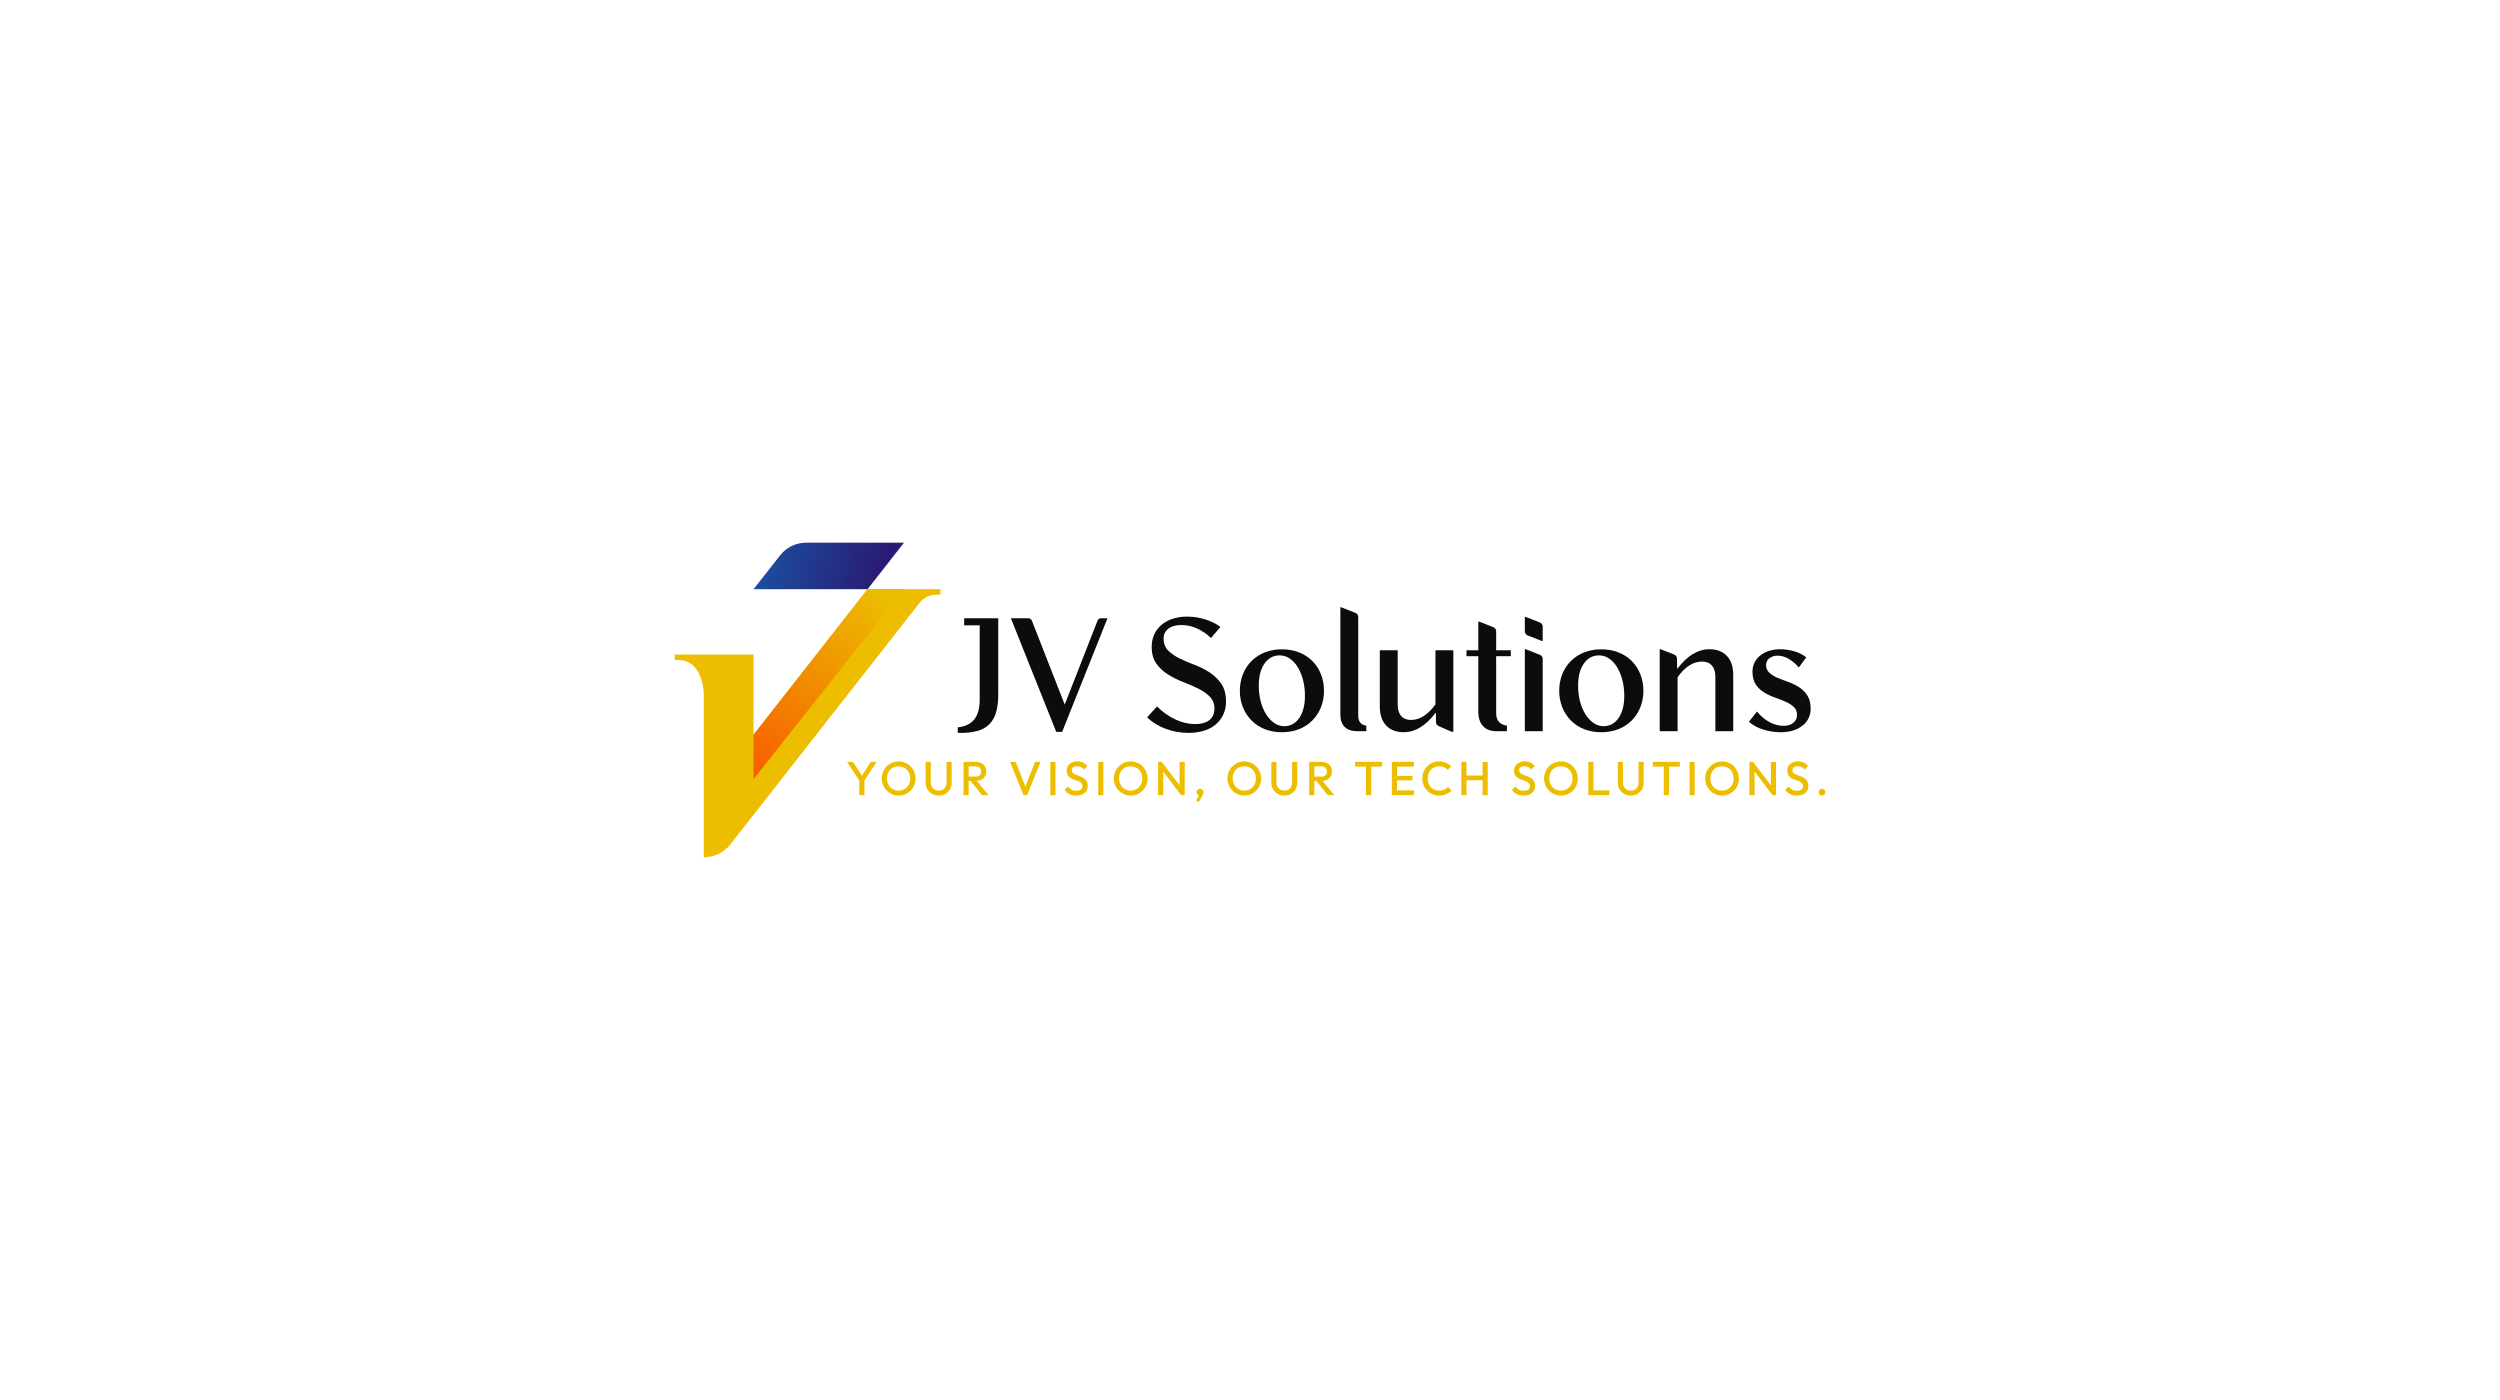
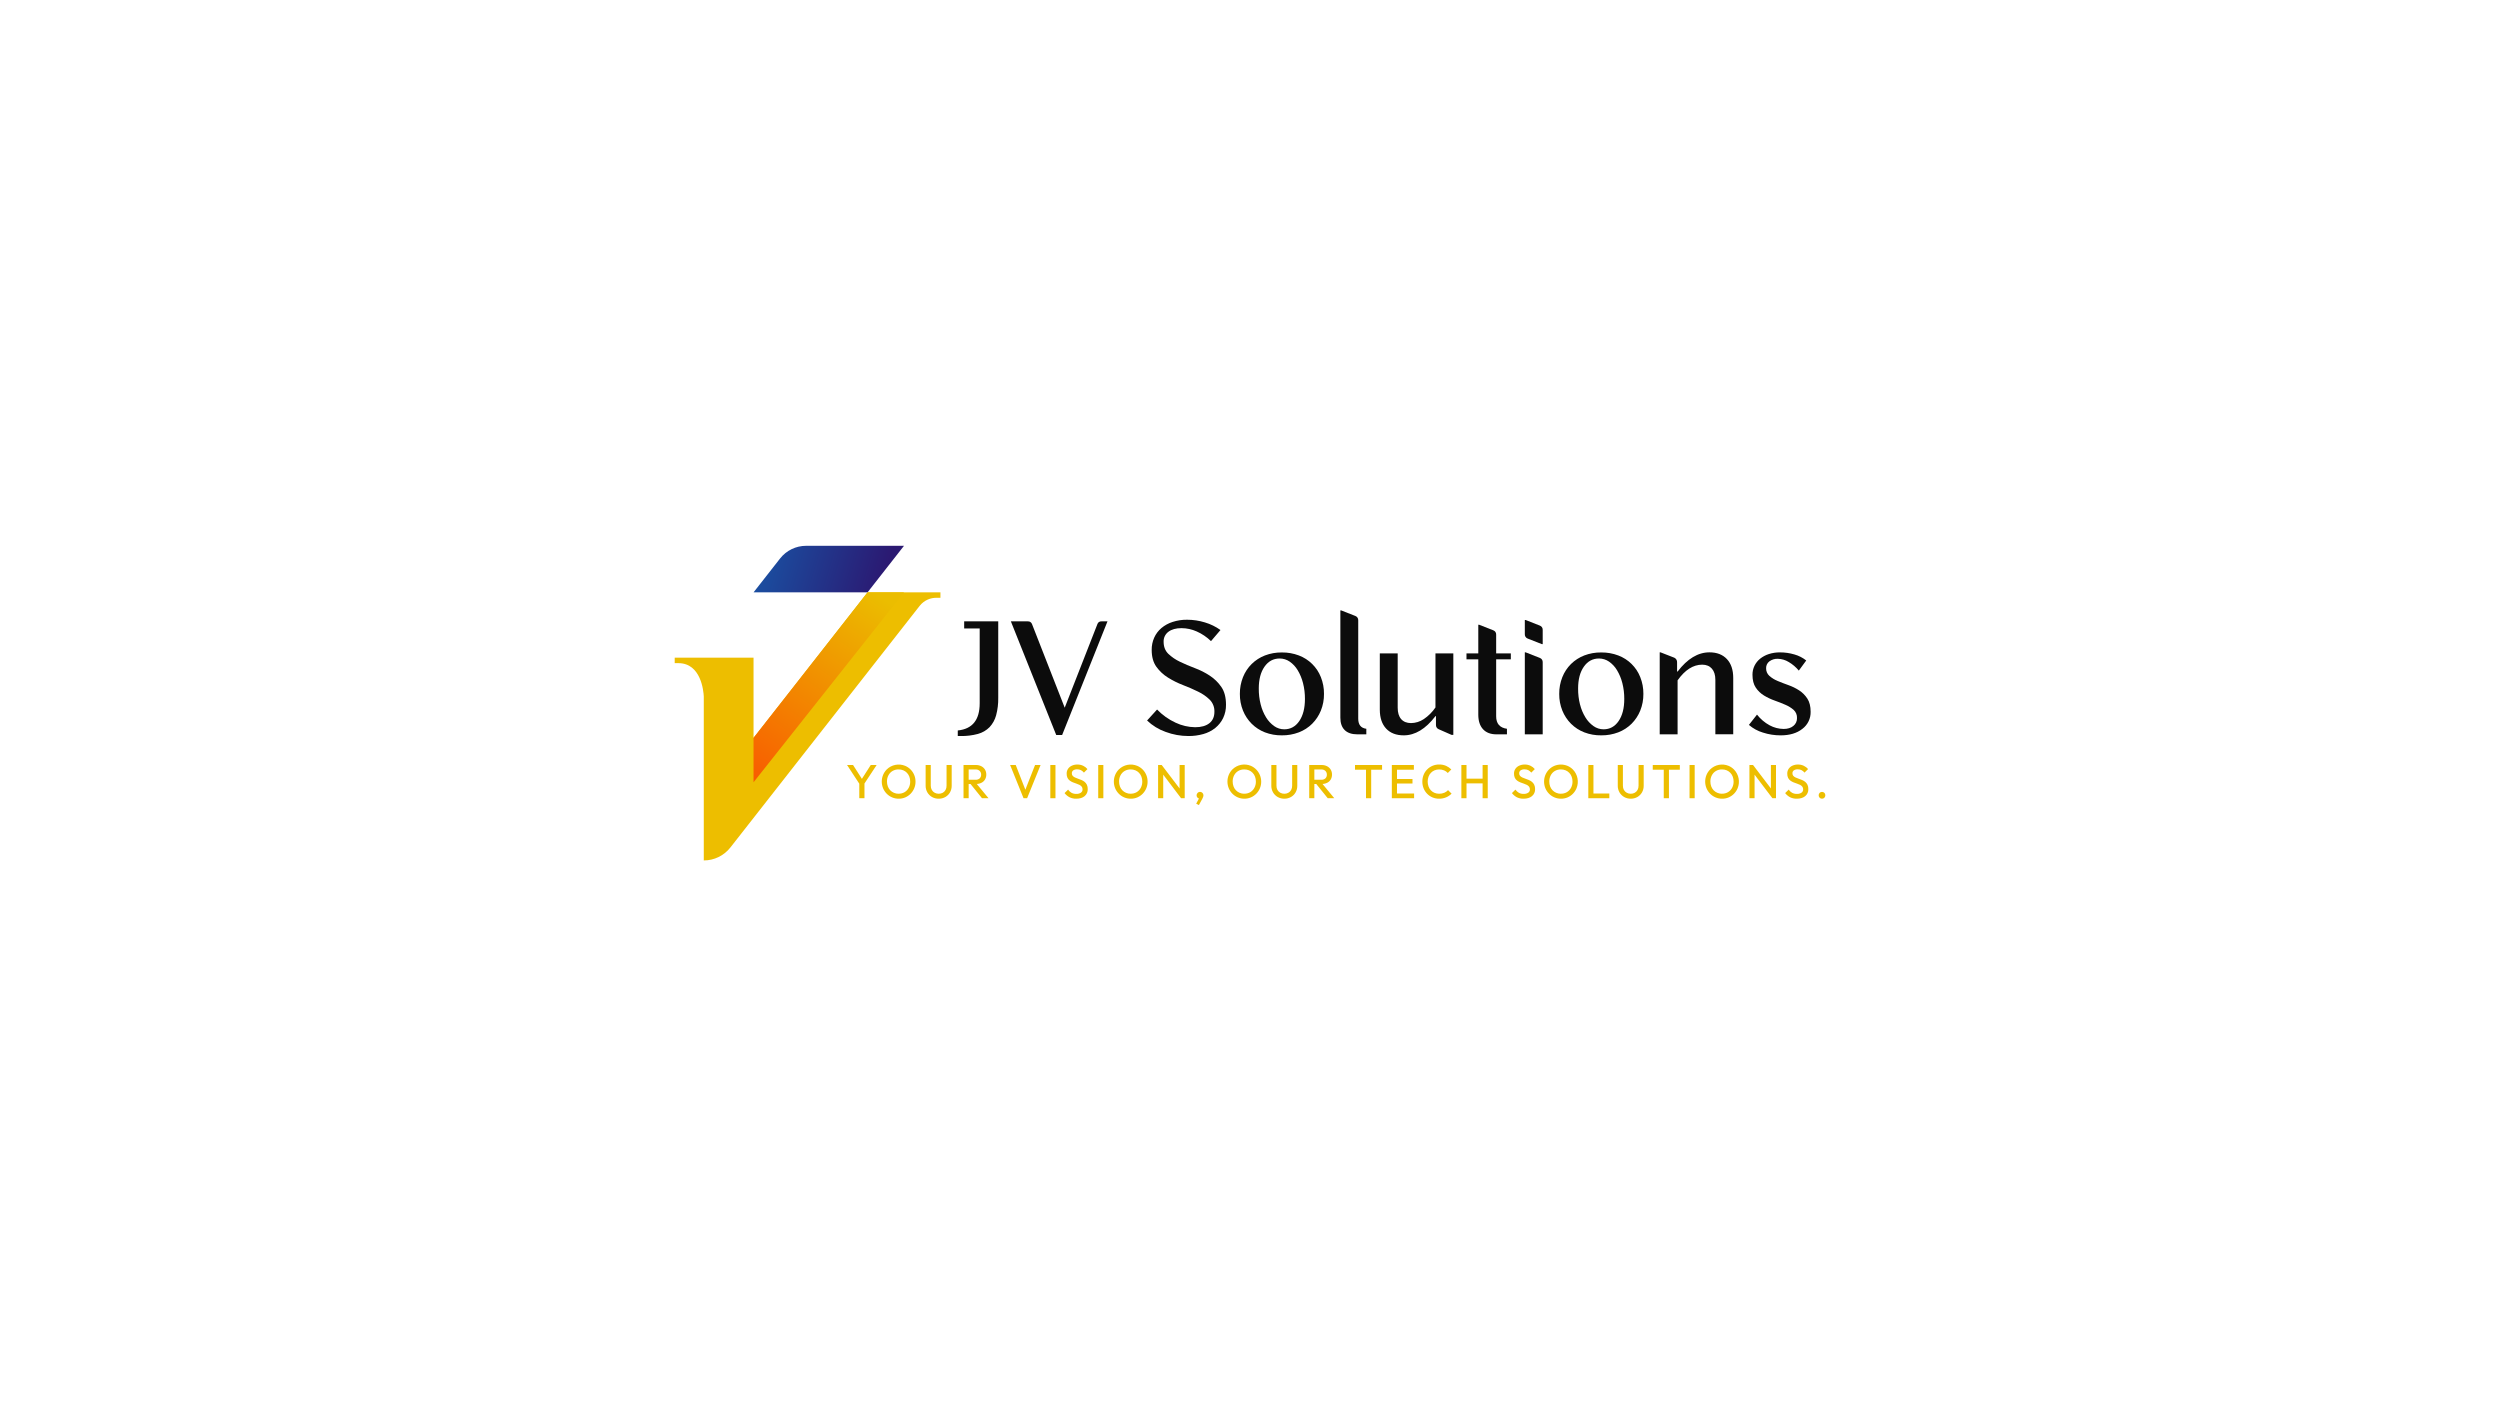
- <svg xmlns="http://www.w3.org/2000/svg" viewBox="0 0 2500 1400">
+ <svg xmlns="http://www.w3.org/2000/svg" width="400" height="225" viewBox="0 0 2500 1400">
  <defs>
    <style>.cls-1{fill:#edbe00;}.cls-2{fill:url(#linear-gradient);}.cls-3{fill:#0c0c0c;}.cls-4{fill:url(#linear-gradient-2);}.cls-5{fill:none;}</style>
    <linearGradient id="linear-gradient" x1="583.44" y1="491.56" x2="881.61" y2="581.95" gradientUnits="userSpaceOnUse">
      <stop offset="0" stop-color="#00a2e9" />
      <stop offset="1" stop-color="#2b1972" />
    </linearGradient>
    <linearGradient id="linear-gradient-2" x1="679.66" y1="872.14" x2="878.44" y2="591.97" gradientUnits="userSpaceOnUse">
      <stop offset="0" stop-color="#ff2800" />
      <stop offset="1" stop-color="#ebbd00" />
    </linearGradient>
  </defs>
  <g id="Layer_2" data-name="Layer 2">
    <g id="Layer_2-2" data-name="Layer 2">
      <path class="cls-1" d="M703.78,654.54h49.76v80.17l114-145.52h72.89v5.48H936.9A21,21,0,0,0,920,602.34c-.34.41-.66.82-1,1.25-.06.08-.13.15-.17.21L730.37,844.38a33.79,33.79,0,0,1-26.59,12.94h0v-164c-.26-5.26-2.67-33.31-25.49-33.31h-3.58v-5.48Z" />
      <path class="cls-2" d="M867.58,589.19,904,542.68H806.09a33.08,33.08,0,0,0-26,12.67l-26.51,33.84Z" />
      <path class="cls-3" d="M996.13,712.16a28.08,28.08,0,0,1-6.58,11.89,26,26,0,0,1-11.63,6.75,62.08,62.08,0,0,1-17.29,2.1h-2.86v-5.56q21.91-2.19,21.92-27.15V625.32H964.17v-7.08h34.07v76.39A63.62,63.62,0,0,1,996.13,712.16Z" />
      <path class="cls-3" d="M1032,620.94l32.71,83.64,32.71-83.64a3.94,3.94,0,0,1,4-2.7h6.07l-45.36,113.65h-5.9l-45.36-113.65h17A4.12,4.12,0,0,1,1032,620.94Z" />
      <path class="cls-3" d="M1211,638a49.42,49.42,0,0,0-14.33-9.7,37.94,37.94,0,0,0-15.18-3.28q-8.26,0-13.07,3.62a11.87,11.87,0,0,0-4.8,10q0,7.43,4.64,12a43.7,43.7,0,0,0,11.55,7.92q6.92,3.38,15,6.41a74.67,74.67,0,0,1,15,7.59,41.67,41.67,0,0,1,11.55,11.29q4.63,6.75,4.64,17.71a30,30,0,0,1-2.87,13.41,29.22,29.22,0,0,1-7.84,9.86,33.43,33.43,0,0,1-11.89,6.07,53.18,53.18,0,0,1-15,2,64.82,64.82,0,0,1-22.77-4.13,51.89,51.89,0,0,1-18.55-11.38l10-11a61.26,61.26,0,0,0,18.47,13.15,47.25,47.25,0,0,0,19.64,4.56q9.1,0,14.17-4t5.05-11.47a16.3,16.3,0,0,0-4.63-12,43.43,43.43,0,0,0-11.64-8.1q-7-3.45-15.09-6.57a87.74,87.74,0,0,1-15.09-7.51,40.62,40.62,0,0,1-11.64-10.87q-4.63-6.49-4.63-16.78a29.34,29.34,0,0,1,2.53-12.31,27.09,27.09,0,0,1,7.16-9.53,33.16,33.16,0,0,1,11.22-6.15,45.34,45.34,0,0,1,14.5-2.2,60.35,60.35,0,0,1,17.87,2.7,52.38,52.38,0,0,1,15.51,7.59Z" />
      <path class="cls-3" d="M1243,674a38.65,38.65,0,0,1,8.69-13.15,39.17,39.17,0,0,1,13.23-8.52,45.81,45.81,0,0,1,16.95-3,46.42,46.42,0,0,1,17,3,38.06,38.06,0,0,1,22,21.67,44.16,44.16,0,0,1,3.12,16.78,43.48,43.48,0,0,1-3.12,16.69,39.64,39.64,0,0,1-8.69,13.15,38.29,38.29,0,0,1-13.32,8.6,46.22,46.22,0,0,1-17,3,45.6,45.6,0,0,1-16.95-3,38.48,38.48,0,0,1-13.23-8.6,39.64,39.64,0,0,1-8.69-13.15,43.48,43.48,0,0,1-3.12-16.69A44.16,44.16,0,0,1,1243,674Zm17.71,27.4a45.65,45.65,0,0,0,5.39,12.9,29.54,29.54,0,0,0,8.1,8.69,17.32,17.32,0,0,0,10,3.2q9.45,0,15.09-8.26t5.65-22.09a62.33,62.33,0,0,0-1.94-15.94,47.25,47.25,0,0,0-5.31-12.81,27.5,27.5,0,0,0-8-8.6,17.63,17.63,0,0,0-10-3.12q-9.45,0-15.18,8.18t-5.73,21.83A62.8,62.8,0,0,0,1260.69,701.37Z" />
      <path class="cls-3" d="M1344.66,726.92q-4.31-4.3-4.3-12.4V607.28h.84l14.16,5.56a4.35,4.35,0,0,1,2.87,4.39v98.31q0,9.11,8.09,10.11v5.57h-8.93Q1349,731.22,1344.66,726.92Z" />
      <path class="cls-3" d="M1435.46,650.28h17.87v81.44h-1.85l-12.65-5.56a4.47,4.47,0,0,1-2.87-4.55V713h-.5q-14.67,19.22-31.7,19.22-11.31,0-17.62-6.75t-6.33-18.88V650.28h17.88v54.3q0,7.41,3.45,11.38t9.87,4a23.25,23.25,0,0,0,12.81-4,43.79,43.79,0,0,0,11.64-11.63Z" />
      <path class="cls-3" d="M1496.16,656.18v57q0,11,10.79,12.47v5.57H1496.5q-8.77,0-13.49-5.14t-4.72-14.59V656.18h-11.81v-5.9h11.81V621.61h.84l14.16,5.57a4.35,4.35,0,0,1,2.87,4.38v18.72h14.67v5.9Z" />
      <path class="cls-3" d="M1542.7,641h-.85l-14.16-5.56a4.36,4.36,0,0,1-2.87-4.38V616.89h.84l14.17,5.57a4.34,4.34,0,0,1,2.87,4.38Zm0,90.22h-17.88v-82h.84l14.17,5.56a4.36,4.36,0,0,1,2.87,4.39Z" />
      <path class="cls-3" d="M1562.34,674a38.63,38.63,0,0,1,8.68-13.15,39.12,39.12,0,0,1,13.24-8.52,45.73,45.73,0,0,1,17-3,46.42,46.42,0,0,1,17,3,38,38,0,0,1,22,21.67,44.16,44.16,0,0,1,3.12,16.78,43.48,43.48,0,0,1-3.12,16.69,39.62,39.62,0,0,1-8.68,13.15,38.29,38.29,0,0,1-13.32,8.6,46.22,46.22,0,0,1-17,3,45.53,45.53,0,0,1-17-3,38.42,38.42,0,0,1-13.24-8.6,39.62,39.62,0,0,1-8.68-13.15,43.48,43.48,0,0,1-3.12-16.69A44.16,44.16,0,0,1,1562.34,674Zm17.7,27.4a45.66,45.66,0,0,0,5.4,12.9,29.38,29.38,0,0,0,8.09,8.69,17.35,17.35,0,0,0,10,3.2q9.43,0,15.09-8.26t5.65-22.09a62.33,62.33,0,0,0-1.94-15.94,47.56,47.56,0,0,0-5.31-12.81,27.5,27.5,0,0,0-8-8.6,17.66,17.66,0,0,0-10-3.12q-9.43,0-15.17,8.18t-5.74,21.83A63.25,63.25,0,0,0,1580,701.37Z" />
      <path class="cls-3" d="M1659.71,731.22v-82h.85l13.82,5.39a4.84,4.84,0,0,1,2.7,4.72v9.11h.51q14.67-19.23,31.87-19.22,11.13,0,17.45,6.74t6.32,18.89v56.32h-17.87V676.75q0-7.25-3.46-11.21t-9.69-4q-13.5,0-24.62,15.68v54Z" />
      <path class="cls-3" d="M1757,711.49a40.89,40.89,0,0,0,12.65,10.71,30,30,0,0,0,14,3.62c4,0,7.28-1,9.69-3A9.6,9.6,0,0,0,1797,715a10.45,10.45,0,0,0-3.29-8.18,30.9,30.9,0,0,0-8.26-5.14q-5-2.19-10.71-4.22a56.61,56.61,0,0,1-10.71-5.06,26.45,26.45,0,0,1-8.26-7.92q-3.29-4.89-3.29-12.82a20.23,20.23,0,0,1,2-9,20.89,20.89,0,0,1,5.64-7.08,27.41,27.41,0,0,1,8.69-4.64,35.12,35.12,0,0,1,11.13-1.68,50.4,50.4,0,0,1,14.58,2.1,33.48,33.48,0,0,1,11.72,6l-7.42,10.12a37.91,37.91,0,0,0-10.11-8.6,21.59,21.59,0,0,0-10.8-3.21,13.23,13.23,0,0,0-8.6,2.62,8.23,8.23,0,0,0-3.2,6.66,10,10,0,0,0,3.29,7.84,29.56,29.56,0,0,0,8.26,5.06q5,2.1,10.71,4.13a51.13,51.13,0,0,1,10.71,5.23,27.57,27.57,0,0,1,8.26,8.26q3.29,5.06,3.29,13.15a20.72,20.72,0,0,1-8.27,17.12q-8.25,6.5-21.75,6.49a57.26,57.26,0,0,1-17.7-2.78,38,38,0,0,1-14-7.67Z" />
      <polygon class="cls-4" points="867.58 589.19 753.54 734.71 753.54 779.15 904.03 589.19 867.58 589.19" />
      <path class="cls-1" d="M860.05,781.73l-13-19.85h6l10.23,16h-2.76l10.24-16h5.9l-13.09,19.85Zm-.76,13.37V778.44h5.18V795.1Z" />
      <path class="cls-1" d="M898.7,795.58a16.65,16.65,0,0,1-12-5,17.32,17.32,0,0,1-3.62-5.44,17.61,17.61,0,0,1,0-13.33,17.42,17.42,0,0,1,3.59-5.43,17.06,17.06,0,0,1,18.57-3.64,16.82,16.82,0,0,1,5.35,3.64,17.11,17.11,0,0,1,4.93,12.14,16.94,16.94,0,0,1-1.31,6.66,17.33,17.33,0,0,1-3.6,5.43,16.73,16.73,0,0,1-5.33,3.66A16.17,16.17,0,0,1,898.7,795.58Zm-.1-5a11.53,11.53,0,0,0,6-1.55,11,11,0,0,0,4.09-4.31,13,13,0,0,0,1.5-6.33,13.45,13.45,0,0,0-.85-4.88,11.54,11.54,0,0,0-2.41-3.83,10.7,10.7,0,0,0-3.66-2.5,12.24,12.24,0,0,0-4.69-.88,11.53,11.53,0,0,0-6,1.53,10.85,10.85,0,0,0-4.1,4.26,12.87,12.87,0,0,0-1.5,6.3,13.84,13.84,0,0,0,.86,4.93,10.88,10.88,0,0,0,6.07,6.35A11.57,11.57,0,0,0,898.6,790.63Z" />
      <path class="cls-1" d="M938.72,795.58a13.35,13.35,0,0,1-6.71-1.69,12.5,12.5,0,0,1-4.66-4.64,13.07,13.07,0,0,1-1.72-6.67v-20.7h5.14v20.66a8.38,8.38,0,0,0,1.05,4.28,7.35,7.35,0,0,0,2.86,2.81,8.76,8.76,0,0,0,8.09,0,7.09,7.09,0,0,0,2.78-2.81,8.5,8.5,0,0,0,1-4.26v-20.7h5.14v20.75a13.09,13.09,0,0,1-1.69,6.64,12.49,12.49,0,0,1-4.62,4.62A13.2,13.2,0,0,1,938.72,795.58Z" />
      <path class="cls-1" d="M963.52,795.1V761.88h5.14V795.1ZM967,780.87v-4.24h8.57a5.75,5.75,0,0,0,4.12-1.38,5,5,0,0,0,1.45-3.76,5.05,5.05,0,0,0-1.43-3.66,5.41,5.41,0,0,0-4.09-1.48H967v-4.47h8.85a11.59,11.59,0,0,1,5.5,1.24A9,9,0,0,1,985,766.5a9.29,9.29,0,0,1,1.29,4.9,9.52,9.52,0,0,1-1.29,5,8.52,8.52,0,0,1-3.64,3.3,12.21,12.21,0,0,1-5.5,1.17Zm15,14.23-11.75-14.56,4.81-1.76,13.47,16.32Z" />
      <path class="cls-1" d="M1023.54,795.1l-13.42-33.22h5.61l10.62,27.27h-2l10.71-27.27h5.53l-13.47,33.22Z" />
      <path class="cls-1" d="M1050.33,795.1V761.88h5.14V795.1Z" />
      <path class="cls-1" d="M1076.23,795.58a14.38,14.38,0,0,1-6.67-1.43,15.32,15.32,0,0,1-5-4.19l3.53-3.47a10.41,10.41,0,0,0,3.37,3.16,9.75,9.75,0,0,0,4.91,1.12,7.65,7.65,0,0,0,4.49-1.19,3.79,3.79,0,0,0,1.69-3.29,4.31,4.31,0,0,0-.85-2.78,6.78,6.78,0,0,0-2.26-1.78,21.35,21.35,0,0,0-3.12-1.27c-1.14-.36-2.28-.77-3.4-1.23a14.36,14.36,0,0,1-3.12-1.74,7.77,7.77,0,0,1-2.29-2.71,9.28,9.28,0,0,1-.85-4.24,8.24,8.24,0,0,1,1.43-4.92,9.23,9.23,0,0,1,3.85-3.12,13.16,13.16,0,0,1,5.47-1.1,12.91,12.91,0,0,1,5.83,1.29,12.38,12.38,0,0,1,4.22,3.28l-3.53,3.52a9.88,9.88,0,0,0-3-2.47,7.9,7.9,0,0,0-3.64-.81,6.64,6.64,0,0,0-4,1,3.41,3.41,0,0,0-1.45,3,3.63,3.63,0,0,0,.85,2.52,7.13,7.13,0,0,0,2.26,1.62,31.2,31.2,0,0,0,3.12,1.24c1.14.38,2.28.81,3.4,1.28a13.54,13.54,0,0,1,3.1,1.83,8.62,8.62,0,0,1,2.28,2.88,9.85,9.85,0,0,1,.88,4.43,8.62,8.62,0,0,1-3.11,7Q1081.56,795.58,1076.23,795.58Z" />
      <path class="cls-1" d="M1098.22,795.1V761.88h5.14V795.1Z" />
      <path class="cls-1" d="M1130.77,795.58a16.65,16.65,0,0,1-12-5,17.29,17.29,0,0,1-3.61-5.44,17.61,17.61,0,0,1,0-13.33,17.42,17.42,0,0,1,3.59-5.43,17,17,0,0,1,18.56-3.64,16.86,16.86,0,0,1,5.36,3.64,17.17,17.17,0,0,1,3.61,5.45,17,17,0,0,1,1.31,6.69,16.77,16.77,0,0,1-1.31,6.66,17.31,17.31,0,0,1-3.59,5.43,16.73,16.73,0,0,1-5.33,3.66A16.18,16.18,0,0,1,1130.77,795.58Zm-.09-5a11.55,11.55,0,0,0,6-1.55,11,11,0,0,0,4.09-4.31,13,13,0,0,0,1.5-6.33,13.45,13.45,0,0,0-.86-4.88,11.52,11.52,0,0,0-2.4-3.83,10.64,10.64,0,0,0-3.67-2.5,12.19,12.19,0,0,0-4.68-.88,11.54,11.54,0,0,0-6,1.53,10.83,10.83,0,0,0-4.09,4.26,12.87,12.87,0,0,0-1.5,6.3,13.84,13.84,0,0,0,.86,4.93,10.88,10.88,0,0,0,6.07,6.35A11.54,11.54,0,0,0,1130.68,790.63Z" />
      <path class="cls-1" d="M1158.09,795.1V761.88h3.57l1.57,6V795.1Zm23,0-20-26.37.62-6.85,20.09,26.37Zm0,0-1.52-5.57V761.88h5.14V795.1Z" />
      <path class="cls-1" d="M1196.21,800.57l3.15-6,1.71-.42a3,3,0,0,1-.67.92,1.25,1.25,0,0,1-.9.36,2.72,2.72,0,0,1-2-.9,3.1,3.1,0,0,1-.91-2.29,3.49,3.49,0,0,1,1-2.47,3.34,3.34,0,0,1,4.86,0,3.36,3.36,0,0,1,1,2.47,4.58,4.58,0,0,1-.26,1.43,15.42,15.42,0,0,1-.88,2l-3.42,6.28Z" />
      <path class="cls-1" d="M1244.38,795.58a16.48,16.48,0,0,1-6.64-1.34,16.66,16.66,0,0,1-5.38-3.69,17.29,17.29,0,0,1-3.61-5.44,17.61,17.61,0,0,1,0-13.33,17.42,17.42,0,0,1,3.59-5.43,17,17,0,0,1,18.56-3.64,17.33,17.33,0,0,1,9,22.44,17.31,17.31,0,0,1-3.59,5.43,16.73,16.73,0,0,1-5.33,3.66A16.18,16.18,0,0,1,1244.38,795.58Zm-.09-5a11.55,11.55,0,0,0,6-1.55,11,11,0,0,0,4.09-4.31,13,13,0,0,0,1.5-6.33,13.45,13.45,0,0,0-.86-4.88,11.52,11.52,0,0,0-2.4-3.83,10.64,10.64,0,0,0-3.67-2.5,12.19,12.19,0,0,0-4.68-.88,11.54,11.54,0,0,0-6,1.53,10.83,10.83,0,0,0-4.09,4.26,12.87,12.87,0,0,0-1.5,6.3,13.84,13.84,0,0,0,.86,4.93,10.88,10.88,0,0,0,6.07,6.35A11.54,11.54,0,0,0,1244.29,790.63Z" />
      <path class="cls-1" d="M1284.41,795.58a13.32,13.32,0,0,1-6.71-1.69,12.6,12.6,0,0,1-4.67-4.64,13.06,13.06,0,0,1-1.71-6.67v-20.7h5.14v20.66a8.38,8.38,0,0,0,1,4.28,7.4,7.4,0,0,0,2.85,2.81,8.32,8.32,0,0,0,4.05,1,8.19,8.19,0,0,0,4-1,7.05,7.05,0,0,0,2.79-2.81,8.61,8.61,0,0,0,1-4.26v-20.7h5.14v20.75a13,13,0,0,1-1.69,6.64,12.39,12.39,0,0,1-4.61,4.62A13.22,13.22,0,0,1,1284.41,795.58Z" />
      <path class="cls-1" d="M1309.21,795.1V761.88h5.14V795.1Zm3.52-14.23v-4.24h8.57a5.74,5.74,0,0,0,4.11-1.38,4.93,4.93,0,0,0,1.45-3.76,5,5,0,0,0-1.42-3.66,5.44,5.44,0,0,0-4.1-1.48h-8.61v-4.47h8.85a11.59,11.59,0,0,1,5.5,1.24,9,9,0,0,1,3.64,3.38,9.28,9.28,0,0,1,1.28,4.9,9.52,9.52,0,0,1-1.28,5,8.57,8.57,0,0,1-3.64,3.3,12.21,12.21,0,0,1-5.5,1.17Zm15,14.23L1316,780.54l4.81-1.76,13.47,16.32Z" />
      <path class="cls-1" d="M1355,766.59v-4.71h27.08v4.71Zm11,28.51V762.83h5.19V795.1Z" />
      <path class="cls-1" d="M1391.83,795.1V761.88H1397V795.1Zm3.52-28.51v-4.71h18.52v4.71Zm0,13.8v-4.52h17.14v4.52Zm0,14.71v-4.71h18.76v4.71Z" />
      <path class="cls-1" d="M1439.1,795.58a16.75,16.75,0,0,1-6.67-1.31,16.29,16.29,0,0,1-5.33-3.67,16.49,16.49,0,0,1-3.52-5.45,17.65,17.65,0,0,1-1.24-6.66,17.88,17.88,0,0,1,1.24-6.69,16.06,16.06,0,0,1,3.5-5.42,16.64,16.64,0,0,1,12-5,16.83,16.83,0,0,1,7,1.34,17.4,17.4,0,0,1,5.24,3.61l-3.52,3.52a10.67,10.67,0,0,0-3.69-2.59,12.66,12.66,0,0,0-5-.93,11.78,11.78,0,0,0-4.57.88,10.71,10.71,0,0,0-3.64,2.5,11.1,11.1,0,0,0-2.38,3.86,14.71,14.71,0,0,0,0,9.8,11.1,11.1,0,0,0,2.38,3.86,10.71,10.71,0,0,0,3.64,2.5,11.89,11.89,0,0,0,4.62.88,12.82,12.82,0,0,0,5.21-1,10.85,10.85,0,0,0,3.69-2.61l3.52,3.52a16.72,16.72,0,0,1-5.38,3.66A17.61,17.61,0,0,1,1439.1,795.58Z" />
      <path class="cls-1" d="M1461.37,795.1V761.88h5.14V795.1Zm3.52-14.85v-4.71h18.85v4.71Zm17.71,14.85V761.88h5.14V795.1Z" />
      <path class="cls-1" d="M1523.53,795.58a14.37,14.37,0,0,1-6.66-1.43,15.32,15.32,0,0,1-4.95-4.19l3.52-3.47a10.44,10.44,0,0,0,3.38,3.16,9.68,9.68,0,0,0,4.9,1.12,7.71,7.71,0,0,0,4.5-1.19,3.82,3.82,0,0,0,1.69-3.29,4.31,4.31,0,0,0-.86-2.78,6.68,6.68,0,0,0-2.26-1.78,21.35,21.35,0,0,0-3.12-1.27c-1.14-.36-2.27-.77-3.4-1.23a14.36,14.36,0,0,1-3.12-1.74,7.64,7.64,0,0,1-2.28-2.71,9.27,9.27,0,0,1-.86-4.24,8.31,8.31,0,0,1,1.43-4.92,9.29,9.29,0,0,1,3.85-3.12,13.21,13.21,0,0,1,5.48-1.1,12.94,12.94,0,0,1,5.83,1.29,12.34,12.34,0,0,1,4.21,3.28l-3.52,3.52a10,10,0,0,0-3-2.47,8,8,0,0,0-3.65-.81,6.66,6.66,0,0,0-4,1,3.41,3.41,0,0,0-1.45,3,3.59,3.59,0,0,0,.86,2.52,7,7,0,0,0,2.26,1.62,30.06,30.06,0,0,0,3.11,1.24c1.15.38,2.28.81,3.41,1.28a13.69,13.69,0,0,1,3.09,1.83,8.53,8.53,0,0,1,2.29,2.88,10,10,0,0,1,.88,4.43,8.6,8.6,0,0,1-3.12,7Q1528.86,795.58,1523.53,795.58Z" />
      <path class="cls-1" d="M1561,795.58a16.65,16.65,0,0,1-12-5,17.32,17.32,0,0,1-3.62-5.44,17.61,17.61,0,0,1,0-13.33,17.28,17.28,0,0,1,3.6-5.43,16.4,16.4,0,0,1,5.33-3.64,17.36,17.36,0,0,1,13.23,0,16.82,16.82,0,0,1,5.35,3.64,17.47,17.47,0,0,1,3.62,18.8,17.31,17.31,0,0,1-3.59,5.43,16.84,16.84,0,0,1-5.33,3.66A16.25,16.25,0,0,1,1561,795.58Zm-.1-5a11.53,11.53,0,0,0,6-1.55,11.05,11.05,0,0,0,4.1-4.31,13,13,0,0,0,1.5-6.33,13.45,13.45,0,0,0-.86-4.88,11.38,11.38,0,0,0-2.41-3.83,10.7,10.7,0,0,0-3.66-2.5,12.21,12.21,0,0,0-4.69-.88,11.53,11.53,0,0,0-6,1.53,10.76,10.76,0,0,0-4.09,4.26,12.87,12.87,0,0,0-1.5,6.3,13.84,13.84,0,0,0,.85,4.93,11,11,0,0,0,6.07,6.35A11.57,11.57,0,0,0,1560.89,790.63Z" />
      <path class="cls-1" d="M1588.31,795.1V761.88h5.14V795.1Zm3.52,0v-4.71h17.51v4.71Z" />
      <path class="cls-1" d="M1630.86,795.58a13.3,13.3,0,0,1-6.71-1.69,12.53,12.53,0,0,1-4.67-4.64,13.06,13.06,0,0,1-1.71-6.67v-20.7h5.14v20.66a8.38,8.38,0,0,0,1,4.28,7.33,7.33,0,0,0,2.85,2.81,8.32,8.32,0,0,0,4,1,8.19,8.19,0,0,0,4-1,7.05,7.05,0,0,0,2.79-2.81,8.61,8.61,0,0,0,1-4.26v-20.7h5.14v20.75a13,13,0,0,1-1.69,6.64,12.39,12.39,0,0,1-4.61,4.62A13.25,13.25,0,0,1,1630.86,795.58Z" />
      <path class="cls-1" d="M1652.75,766.59v-4.71h27.08v4.71Zm11,28.51V762.83h5.19V795.1Z" />
      <path class="cls-1" d="M1689.54,795.1V761.88h5.14V795.1Z" />
      <path class="cls-1" d="M1722.1,795.58a16.65,16.65,0,0,1-12-5,17.49,17.49,0,0,1-3.62-5.44,17.61,17.61,0,0,1,0-13.33,17.45,17.45,0,0,1,3.6-5.43,17,17,0,0,1,18.56-3.64,16.82,16.82,0,0,1,5.35,3.64,17.47,17.47,0,0,1,3.62,18.8,17.31,17.31,0,0,1-3.59,5.43,16.84,16.84,0,0,1-5.33,3.66A16.18,16.18,0,0,1,1722.1,795.58Zm-.1-5a11.53,11.53,0,0,0,6-1.55,11.05,11.05,0,0,0,4.1-4.31,13,13,0,0,0,1.5-6.33,13.45,13.45,0,0,0-.86-4.88,11.52,11.52,0,0,0-2.4-3.83,10.83,10.83,0,0,0-3.67-2.5,12.21,12.21,0,0,0-4.69-.88,11.53,11.53,0,0,0-6,1.53,10.83,10.83,0,0,0-4.09,4.26,12.87,12.87,0,0,0-1.5,6.3,13.84,13.84,0,0,0,.85,4.93,11.2,11.2,0,0,0,2.41,3.85,11,11,0,0,0,3.66,2.5A11.57,11.57,0,0,0,1722,790.63Z" />
      <path class="cls-1" d="M1749.42,795.1V761.88H1753l1.57,6V795.1Zm23,0-20-26.37.62-6.85,20.08,26.37Zm0,0-1.53-5.57V761.88H1776V795.1Z" />
      <path class="cls-1" d="M1796.78,795.58a14.38,14.38,0,0,1-6.67-1.43,15.32,15.32,0,0,1-4.95-4.19l3.53-3.47a10.41,10.41,0,0,0,3.37,3.16,9.75,9.75,0,0,0,4.91,1.12,7.65,7.65,0,0,0,4.49-1.19,3.79,3.79,0,0,0,1.69-3.29,4.31,4.31,0,0,0-.85-2.78,6.78,6.78,0,0,0-2.26-1.78,21.35,21.35,0,0,0-3.12-1.27c-1.14-.36-2.28-.77-3.4-1.23a14.36,14.36,0,0,1-3.12-1.74,7.77,7.77,0,0,1-2.29-2.71,9.28,9.28,0,0,1-.85-4.24,8.24,8.24,0,0,1,1.43-4.92,9.23,9.23,0,0,1,3.85-3.12,13.16,13.16,0,0,1,5.47-1.1,12.91,12.91,0,0,1,5.83,1.29,12.38,12.38,0,0,1,4.22,3.28l-3.53,3.52a9.88,9.88,0,0,0-3-2.47,7.9,7.9,0,0,0-3.64-.81,6.64,6.64,0,0,0-4,1,3.41,3.41,0,0,0-1.45,3,3.63,3.63,0,0,0,.85,2.52,7.13,7.13,0,0,0,2.26,1.62,31.2,31.2,0,0,0,3.12,1.24c1.14.38,2.28.81,3.4,1.28a13.54,13.54,0,0,1,3.1,1.83,8.62,8.62,0,0,1,2.28,2.88,9.85,9.85,0,0,1,.88,4.43,8.6,8.6,0,0,1-3.12,7C1803.15,794.72,1800.33,795.58,1796.78,795.58Z" />
      <path class="cls-1" d="M1822,795.58a3.15,3.15,0,0,1-2.4-1,3.6,3.6,0,0,1,0-4.83,3.44,3.44,0,0,1,4.81,0,3.6,3.6,0,0,1,0,4.83A3.16,3.16,0,0,1,1822,795.58Z" />
      <rect class="cls-5" width="2500" height="1400" />
    </g>
  </g>
</svg>
